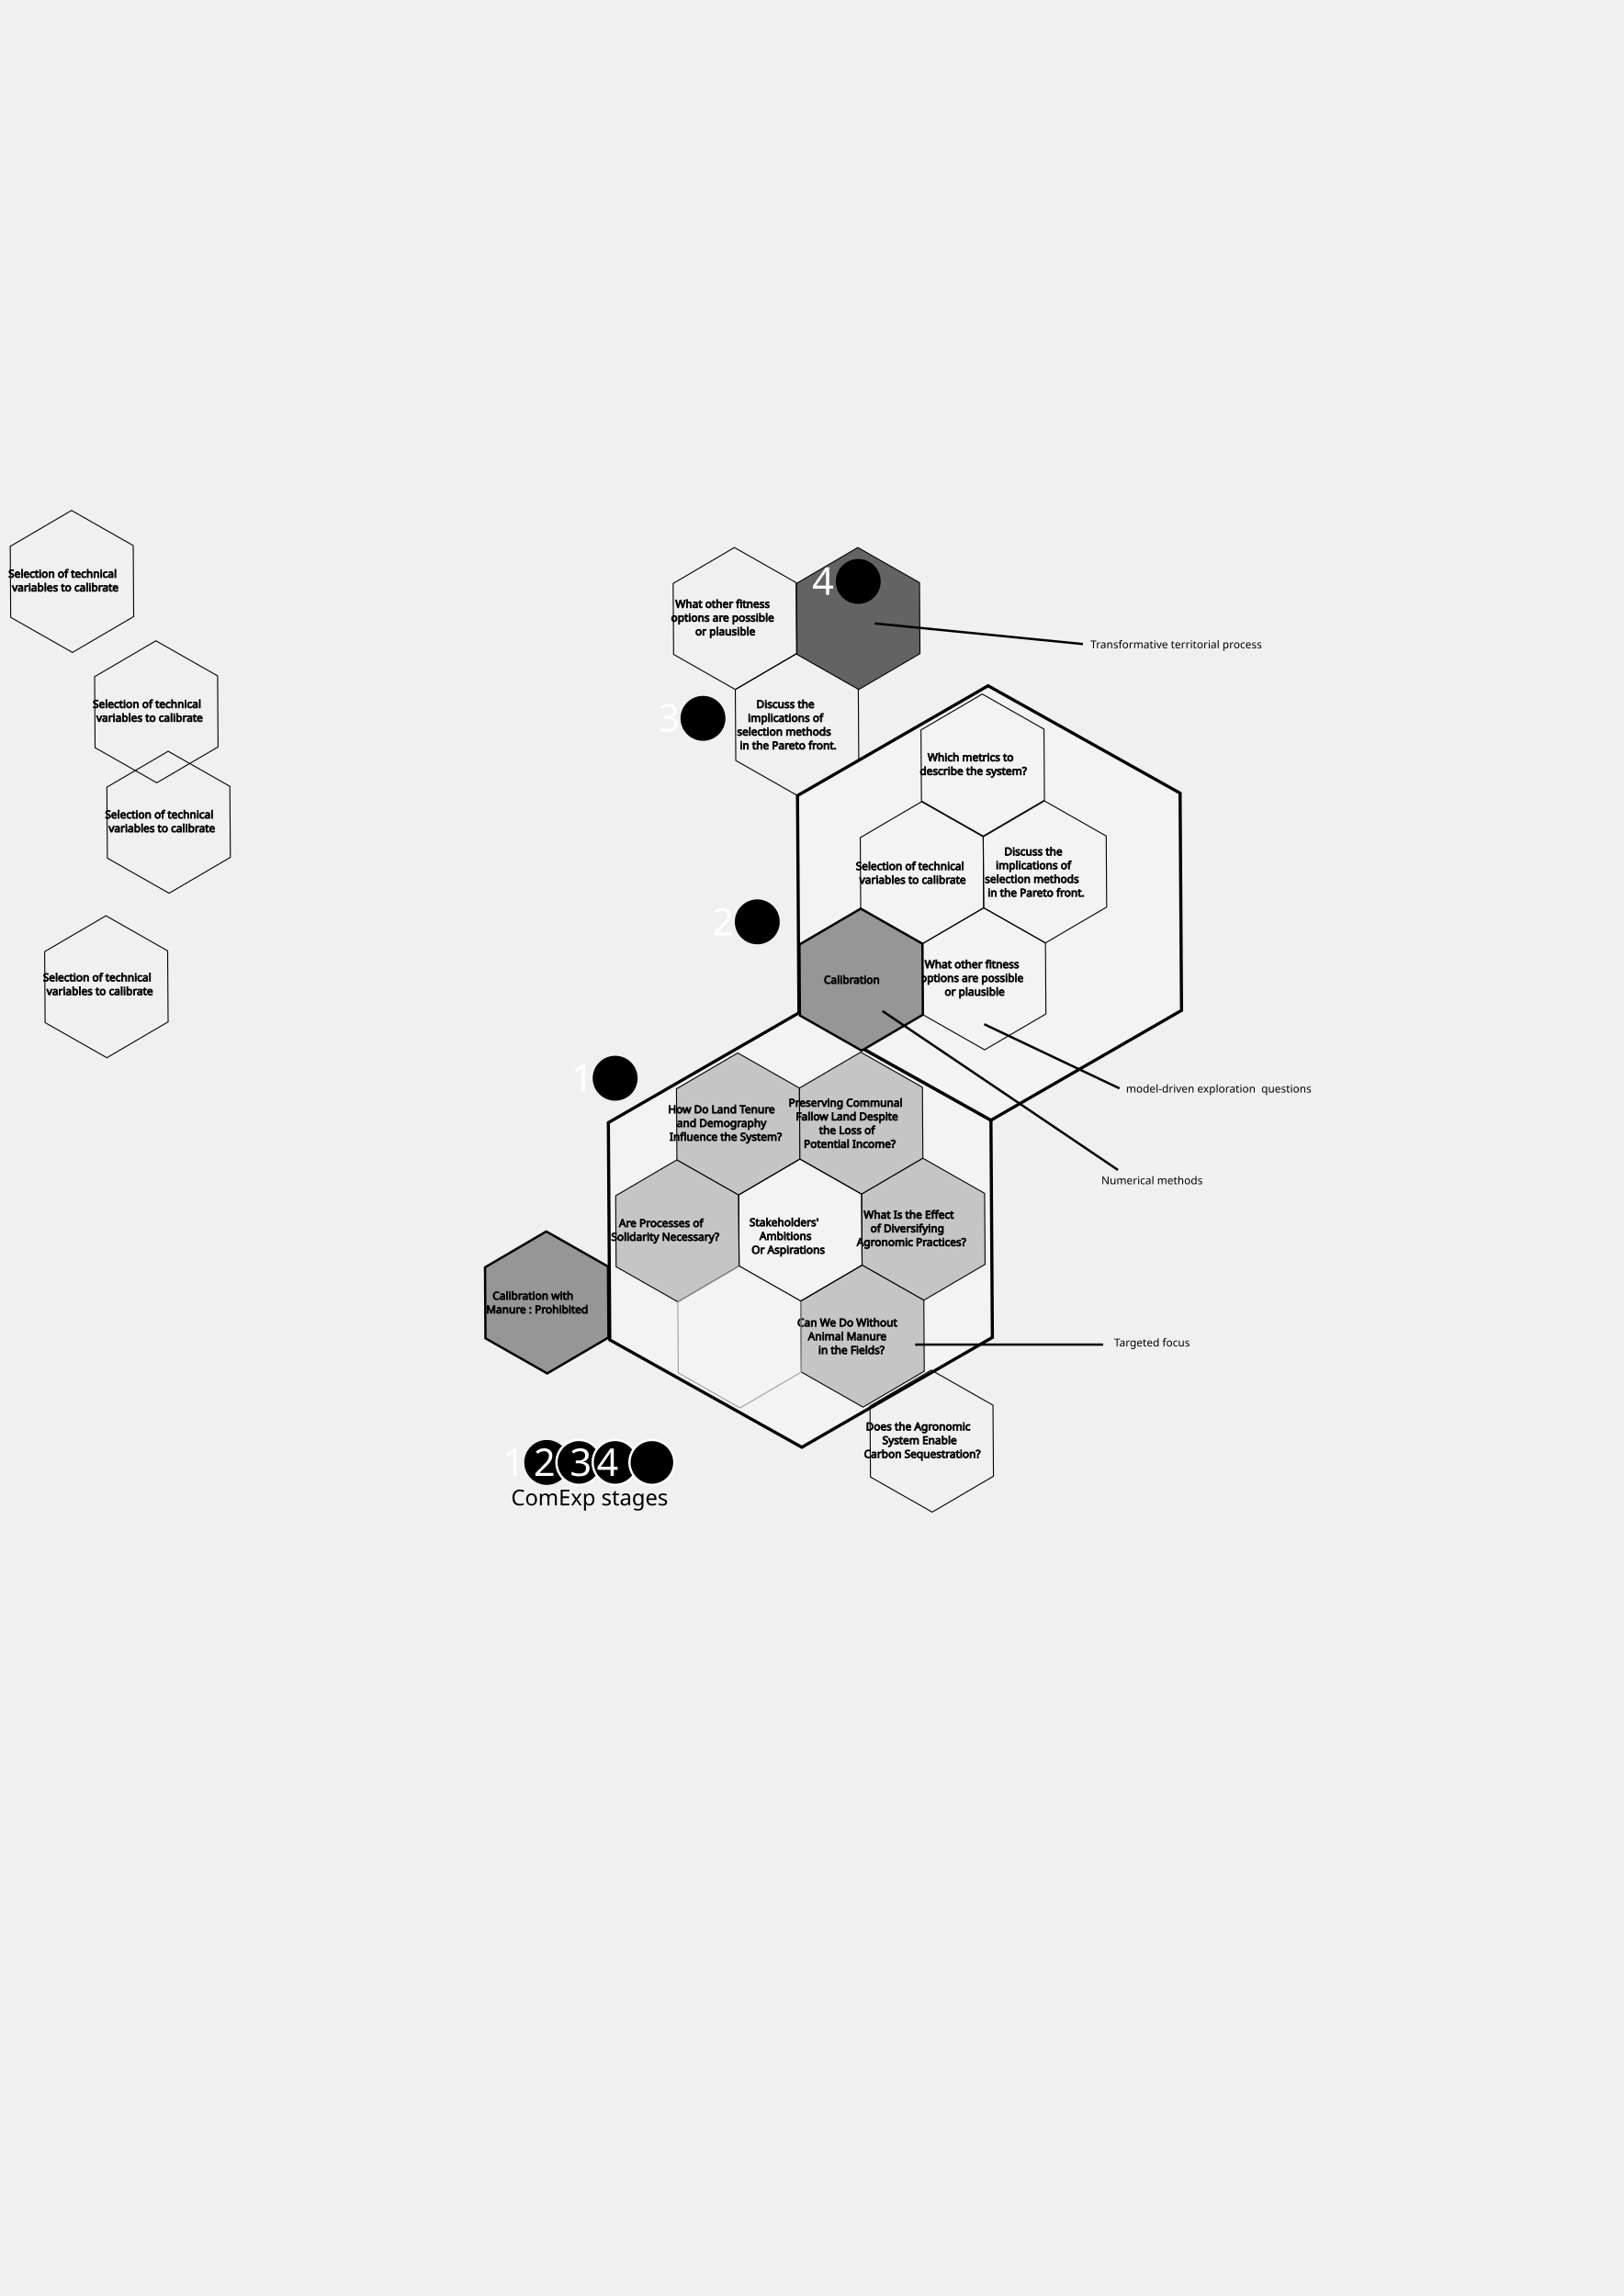
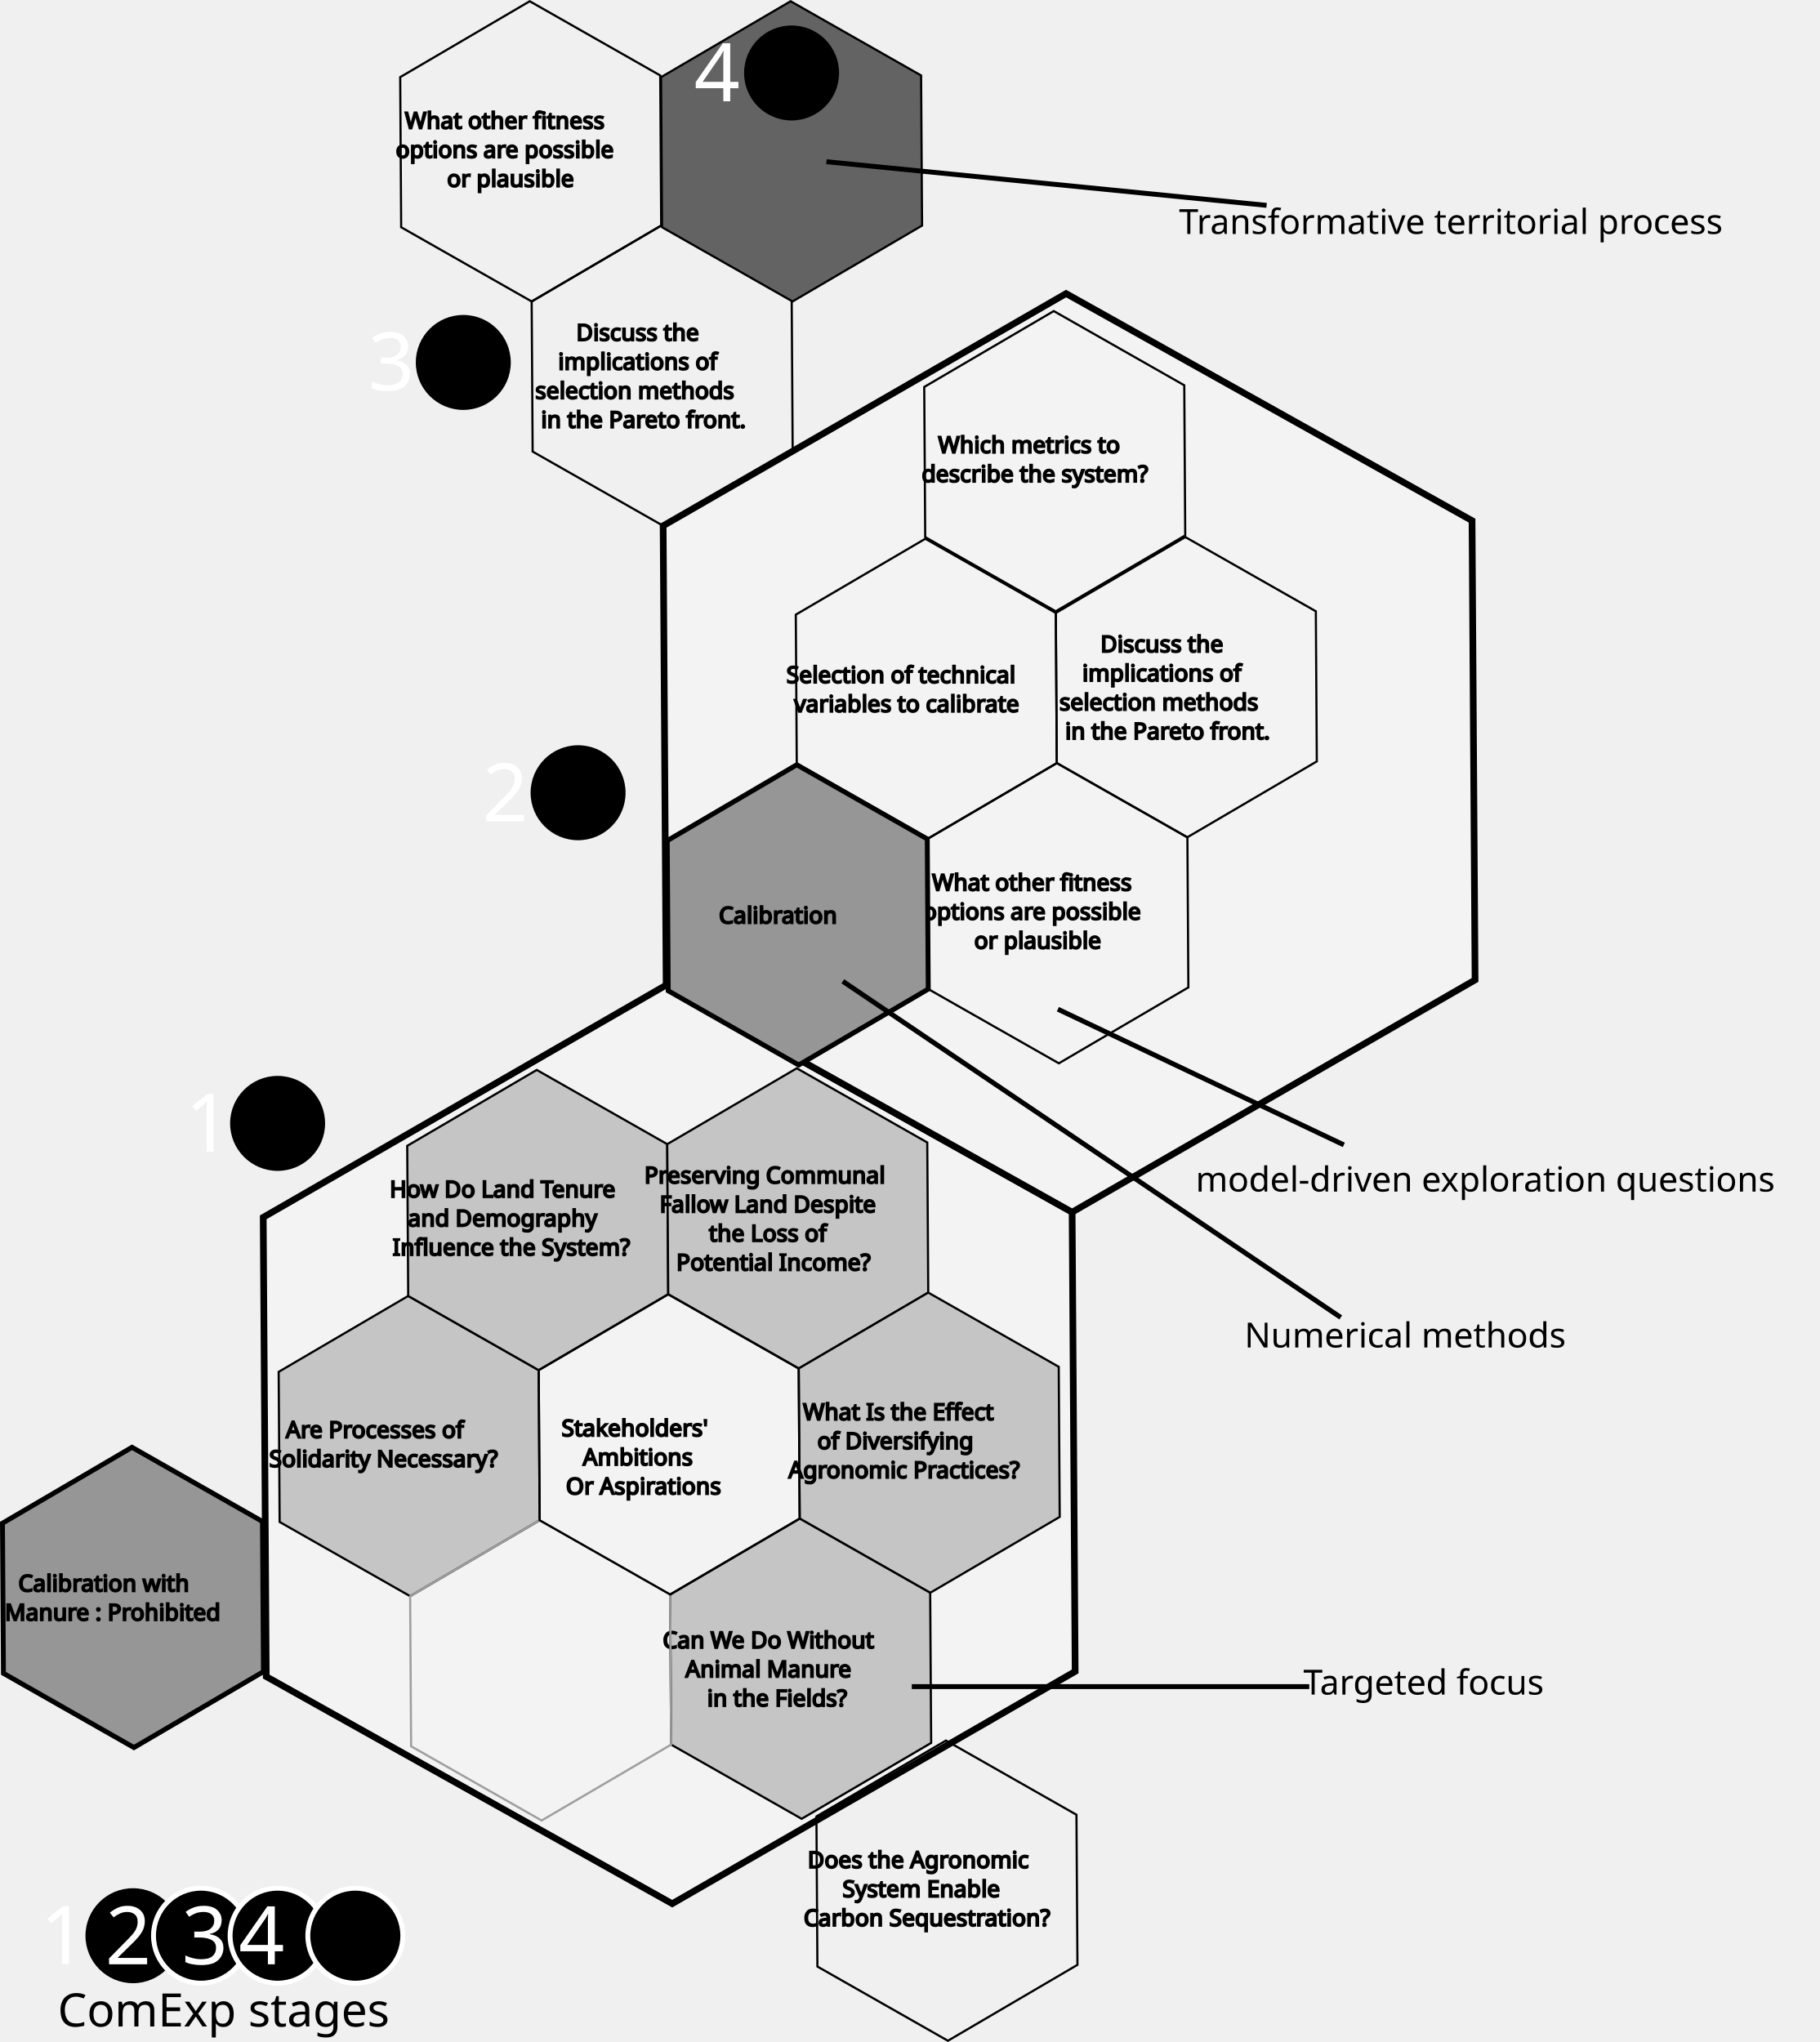
- <svg xmlns="http://www.w3.org/2000/svg" width="210mm" height="297mm" viewBox="0 0 210 297" version="1.1" id="svg1">
+ <svg xmlns="http://www.w3.org/2000/svg" width="111.329mm" height="124.925mm" viewBox="0 0 111.329 124.925" version="1.1" id="svg1">
  <defs id="defs1" />
-   <g id="layer1">
+   <g id="layer1" transform="translate(-62.57852,-70.74941)">
    <path style="fill:#f3f3f3;fill-opacity:1;stroke:#000000;stroke-width:1.978;stroke-dasharray:none" id="path120-1-1-6" d="m 1866.901,867.749 -48.569,49.1 -66.804,-17.519 -66.806,-17.512 -18.23,-66.614 -18.237,-66.612 48.574,-49.095 48.569,-49.1 66.804,17.519 66.806,17.512 18.23,66.614 18.237,66.612 z" transform="matrix(0.1998451,0.05243568,-0.05331277,0.1965573,-210.8056,-88.34662)" />
    <path style="fill:#f3f3f3;fill-opacity:1;stroke:#000000;stroke-width:1.978;stroke-dasharray:none" id="path120-1-1-6-2" d="m 1866.901,867.749 -48.569,49.1 -66.804,-17.519 -66.806,-17.512 -18.23,-66.614 -18.237,-66.612 48.574,-49.095 48.569,-49.1 66.804,17.519 66.806,17.512 18.23,66.614 18.237,66.612 z" transform="matrix(0.1998451,0.05243568,-0.05331277,0.1965573,-186.342,-130.6523)" />
    <g id="g16" transform="translate(5.211342,-12.63953)">
      <g id="g2">
        <path style="fill:#c5c5c5;fill-opacity:1;stroke:#000000;stroke-width:1.978;stroke-dasharray:none" id="path120-1" d="m 1866.901,867.749 -48.569,49.1 -66.804,-17.519 -66.806,-17.512 -18.23,-66.614 -18.237,-66.612 48.574,-49.095 48.569,-49.1 66.804,17.519 66.806,17.512 18.23,66.614 18.237,66.612 z" transform="matrix(0.06424147,0.01713773,-0.01713773,0.06424147,-18.64322,90.97787)" />
        <text xml:space="preserve" style="font-size:1.411px;fill:#20f40c;stroke:#000000;stroke-width:0.1" x="82.417" y="171.354" id="text1">
          <tspan id="tspan1" style="font-style:normal;font-variant:normal;font-weight:normal;font-stretch:normal;font-size:1.411px;font-family:Montserrat;-inkscape-font-specification:Montserrat;text-align:center;text-anchor:middle;fill:#000000;fill-opacity:1;stroke-width:0.1" x="82.417" y="171.354">Are Processes of </tspan>
          <tspan style="font-style:normal;font-variant:normal;font-weight:normal;font-stretch:normal;font-size:1.411px;font-family:Montserrat;-inkscape-font-specification:Montserrat;text-align:center;text-anchor:middle;fill:#000000;fill-opacity:1;stroke-width:0.1" x="82.417" y="173.131" id="tspan2">Solidarity Necessary?</tspan>
        </text>
      </g>
      <g id="g8">
        <path style="fill:#c5c5c5;fill-opacity:1;stroke:#000000;stroke-width:1.978;stroke-dasharray:none" id="path120-1-5" d="m 1866.901,867.749 -48.569,49.1 -66.804,-17.519 -66.806,-17.512 -18.23,-66.614 -18.237,-66.612 48.574,-49.095 48.569,-49.1 66.804,17.519 66.806,17.512 18.23,66.614 18.237,66.612 z" transform="matrix(0.06424147,0.01713773,-0.01713773,0.06424147,-10.77947,77.15138)" />
        <text xml:space="preserve" style="font-size:1.411px;fill:#20f40c;stroke:#000000;stroke-width:0.1" x="90.233" y="156.636" id="text1-2">
          <tspan style="font-style:normal;font-variant:normal;font-weight:normal;font-stretch:normal;font-size:1.411px;font-family:Montserrat;-inkscape-font-specification:Montserrat;text-align:center;text-anchor:middle;fill:#000000;fill-opacity:1;stroke-width:0.1" x="90.233" y="156.636" id="tspan2-2">How Do Land Tenure </tspan>
          <tspan style="font-style:normal;font-variant:normal;font-weight:normal;font-stretch:normal;font-size:1.411px;font-family:Montserrat;-inkscape-font-specification:Montserrat;text-align:center;text-anchor:middle;fill:#000000;fill-opacity:1;stroke-width:0.1" x="90.233" y="158.413" id="tspan4">and Demography </tspan>
          <tspan style="font-style:normal;font-variant:normal;font-weight:normal;font-stretch:normal;font-size:1.411px;font-family:Montserrat;-inkscape-font-specification:Montserrat;text-align:center;text-anchor:middle;fill:#000000;fill-opacity:1;stroke-width:0.1" x="90.233" y="160.19" id="tspan3">Influence the System?</tspan>
        </text>
      </g>
      <g id="g7" transform="translate(-5.334435,-2.939198)">
        <path style="fill:#c5c5c5;fill-opacity:1;stroke:#000000;stroke-width:1.978;stroke-dasharray:none" id="path120-1-4" d="m 1866.901,867.749 -48.569,49.1 -66.804,-17.519 -66.806,-17.512 -18.23,-66.614 -18.237,-66.612 48.574,-49.095 48.569,-49.1 66.804,17.519 66.806,17.512 18.23,66.614 18.237,66.612 z" transform="matrix(0.06424147,0.01713773,-0.01713773,0.06424147,10.46093,79.98754)" />
        <text xml:space="preserve" style="font-size:1.411px;fill:#20f40c;stroke:#000000;stroke-width:0.1" x="111.605" y="158.72" id="text1-6">
          <tspan style="font-style:normal;font-variant:normal;font-weight:normal;font-stretch:normal;font-size:1.411px;font-family:Montserrat;-inkscape-font-specification:Montserrat;text-align:center;text-anchor:middle;fill:#000000;fill-opacity:1;stroke-width:0.1" x="111.605" y="158.72" id="tspan2-6">Preserving Communal </tspan>
          <tspan style="font-style:normal;font-variant:normal;font-weight:normal;font-stretch:normal;font-size:1.411px;font-family:Montserrat;-inkscape-font-specification:Montserrat;text-align:center;text-anchor:middle;fill:#000000;fill-opacity:1;stroke-width:0.1" x="111.605" y="160.497" id="tspan5">Fallow Land Despite</tspan>
          <tspan style="font-style:normal;font-variant:normal;font-weight:normal;font-stretch:normal;font-size:1.411px;font-family:Montserrat;-inkscape-font-specification:Montserrat;text-align:center;text-anchor:middle;fill:#000000;fill-opacity:1;stroke-width:0.1" x="111.605" y="162.274" id="tspan6"> the Loss of </tspan>
          <tspan style="font-style:normal;font-variant:normal;font-weight:normal;font-stretch:normal;font-size:1.411px;font-family:Montserrat;-inkscape-font-specification:Montserrat;text-align:center;text-anchor:middle;fill:#000000;fill-opacity:1;stroke-width:0.1" x="111.605" y="164.051" id="tspan7">Potential Income?</tspan>
        </text>
      </g>
      <g id="g12" transform="translate(-12.90264,-5.090743)">
        <path style="fill:#c5c5c5;fill-opacity:1;stroke:#000000;stroke-width:1.978;stroke-dasharray:none" id="path120-1-43" d="m 1866.901,867.749 -48.569,49.1 -66.804,-17.519 -66.806,-17.512 -18.23,-66.614 -18.237,-66.612 48.574,-49.095 48.569,-49.1 66.804,17.519 66.806,17.512 18.23,66.614 18.237,66.612 z" transform="matrix(0.06424147,0.01713773,-0.01713773,0.06424147,26.07135,95.86254)" />
        <text xml:space="preserve" style="font-size:1.411px;fill:#20f40c;stroke:#000000;stroke-width:0.1" x="127.163" y="175.351" id="text1-9">
          <tspan style="font-style:normal;font-variant:normal;font-weight:normal;font-stretch:normal;font-size:1.411px;font-family:Montserrat;-inkscape-font-specification:Montserrat;text-align:center;text-anchor:middle;fill:#000000;fill-opacity:1;stroke-width:0.1" x="127.163" y="175.351" id="tspan9">What Is the Effect</tspan>
          <tspan style="font-style:normal;font-variant:normal;font-weight:normal;font-stretch:normal;font-size:1.411px;font-family:Montserrat;-inkscape-font-specification:Montserrat;text-align:center;text-anchor:middle;fill:#000000;fill-opacity:1;stroke-width:0.1" x="127.163" y="177.127" id="tspan11">of Diversifying </tspan>
          <tspan style="font-style:normal;font-variant:normal;font-weight:normal;font-stretch:normal;font-size:1.411px;font-family:Montserrat;-inkscape-font-specification:Montserrat;text-align:center;text-anchor:middle;fill:#000000;fill-opacity:1;stroke-width:0.1" x="127.163" y="178.904" id="tspan12">Agronomic Practices?</tspan>
        </text>
      </g>
      <g id="g14" transform="translate(-26.05805,-14.54759)">
        <path style="fill:#c5c5c5;fill-opacity:1;stroke:#000000;stroke-width:1.978;stroke-dasharray:none" id="path120-1-2" d="m 1866.901,867.749 -48.569,49.1 -66.804,-17.519 -66.806,-17.512 -18.23,-66.614 -18.237,-66.612 48.574,-49.095 48.569,-49.1 66.804,17.519 66.806,17.512 18.23,66.614 18.237,66.612 z" transform="matrix(0.06424147,0.01713773,-0.01713773,0.06424147,31.36302,119.1459)" />
        <text xml:space="preserve" style="font-size:1.411px;fill:#20f40c;stroke:#000000;stroke-width:0.1" x="132.551" y="198.767" id="text1-4">
          <tspan style="font-style:normal;font-variant:normal;font-weight:normal;font-stretch:normal;font-size:1.411px;font-family:Montserrat;-inkscape-font-specification:Montserrat;text-align:center;text-anchor:middle;fill:#000000;fill-opacity:1;stroke-width:0.1" x="132.551" y="198.767" id="tspan2-5">Can We Do Without </tspan>
          <tspan style="font-style:normal;font-variant:normal;font-weight:normal;font-stretch:normal;font-size:1.411px;font-family:Montserrat;-inkscape-font-specification:Montserrat;text-align:center;text-anchor:middle;fill:#000000;fill-opacity:1;stroke-width:0.1" x="132.551" y="200.544" id="tspan13">Animal Manure </tspan>
          <tspan style="font-style:normal;font-variant:normal;font-weight:normal;font-stretch:normal;font-size:1.411px;font-family:Montserrat;-inkscape-font-specification:Montserrat;text-align:center;text-anchor:middle;fill:#000000;fill-opacity:1;stroke-width:0.1" x="132.551" y="202.321" id="tspan14">in the Fields?</tspan>
        </text>
      </g>
      <path style="fill:none;stroke:#9e9e9e;stroke-width:1.978;stroke-dasharray:none;stroke-opacity:1" id="path120-1-3" d="m 1866.901,867.749 -48.569,49.1 -66.804,-17.519 -66.806,-17.512 -18.23,-66.614 -18.237,-66.612 48.574,-49.095 48.569,-49.1 66.804,17.519 66.806,17.512 18.23,66.614 18.237,66.612 z" transform="matrix(0.06424147,0.01713773,-0.01713773,0.06424147,-10.60101,104.7013)" />
      <g id="g15" transform="translate(2.877807,-44.65594)">
        <path style="fill:none;stroke:#000000;stroke-width:1.978;stroke-dasharray:none;stroke-opacity:1" id="path120-1-6" d="m 1866.901,867.749 -48.569,49.1 -66.804,-17.519 -66.806,-17.512 -18.23,-66.614 -18.237,-66.612 48.574,-49.095 48.569,-49.1 66.804,17.519 66.806,17.512 18.23,66.614 18.237,66.612 z" transform="matrix(0.06424147,0.01713773,-0.01713773,0.06424147,-5.615061,135.5308)" />
        <text xml:space="preserve" style="font-size:1.411px;fill:#20f40c;stroke:none;stroke-width:0.1;stroke-opacity:1" x="95.446" y="215.907" id="text1-35">
          <tspan style="font-style:normal;font-variant:normal;font-weight:normal;font-stretch:normal;font-size:1.411px;font-family:Montserrat;-inkscape-font-specification:Montserrat;text-align:center;text-anchor:middle;fill:#000000;fill-opacity:1;stroke:#000000;stroke-width:0.1;stroke-opacity:1" x="95.446" y="215.907" id="tspan2-8">Stakeholders' </tspan>
          <tspan style="font-style:normal;font-variant:normal;font-weight:normal;font-stretch:normal;font-size:1.411px;font-family:Montserrat;-inkscape-font-specification:Montserrat;text-align:center;text-anchor:middle;fill:#000000;fill-opacity:1;stroke:#000000;stroke-width:0.1;stroke-opacity:1" x="95.446" y="217.684" id="tspan15">Ambitions</tspan>
          <tspan style="font-style:normal;font-variant:normal;font-weight:normal;font-stretch:normal;font-size:1.411px;font-family:Montserrat;-inkscape-font-specification:Montserrat;text-align:center;text-anchor:middle;fill:#000000;fill-opacity:1;stroke:#000000;stroke-width:0.1;stroke-opacity:1" x="95.446" y="219.461" id="tspan16">Or Aspirations</tspan>
        </text>
      </g>
    </g>
    <g id="g19" transform="translate(44.39383,-24.96711)">
      <path style="fill:none;stroke:#000000;stroke-width:1.978;stroke-dasharray:none" id="path120-1-1" d="m 1866.901,867.749 -48.569,49.1 -66.804,-17.519 -66.806,-17.512 -18.23,-66.614 -18.237,-66.612 48.574,-49.095 48.569,-49.1 66.804,17.519 66.806,17.512 18.23,66.614 18.237,66.612 z" transform="matrix(0.06424147,0.01713773,-0.01713773,0.06424147,-24.92964,130.5037)" />
      <text xml:space="preserve" style="font-size:1.411px;fill:#20f40c;stroke:#000000;stroke-width:0.1" x="76.127" y="209.992" id="text1-359">
        <tspan style="font-style:normal;font-variant:normal;font-weight:normal;font-stretch:normal;font-size:1.411px;font-family:Montserrat;-inkscape-font-specification:Montserrat;text-align:center;text-anchor:middle;fill:#000000;fill-opacity:1;stroke-width:0.1" x="76.127" y="209.992" id="tspan2-1">Does the Agronomic </tspan>
        <tspan style="font-style:normal;font-variant:normal;font-weight:normal;font-stretch:normal;font-size:1.411px;font-family:Montserrat;-inkscape-font-specification:Montserrat;text-align:center;text-anchor:middle;fill:#000000;fill-opacity:1;stroke-width:0.1" x="76.127" y="211.769" id="tspan17">System Enable</tspan>
        <tspan style="font-style:normal;font-variant:normal;font-weight:normal;font-stretch:normal;font-size:1.411px;font-family:Montserrat;-inkscape-font-specification:Montserrat;text-align:center;text-anchor:middle;fill:#000000;fill-opacity:1;stroke-width:0.1" x="76.127" y="213.545" id="tspan19">Carbon Sequestration?</tspan>
      </text>
    </g>
    <g id="g23" transform="translate(-22.60086,11.76721)">
      <path style="fill:none;stroke:#000000;stroke-width:1.978;stroke-dasharray:none" id="path120-1-35" d="m 1866.901,867.749 -48.569,49.1 -66.804,-17.519 -66.806,-17.512 -18.23,-66.614 -18.237,-66.612 48.574,-49.095 48.569,-49.1 66.804,17.519 66.806,17.512 18.23,66.614 18.237,66.612 z" transform="matrix(0.06424147,0.01713773,-0.01713773,0.06424147,40.80245,20.24771)" />
      <text xml:space="preserve" style="font-size:1.411px;fill:#20f40c;stroke:#000000;stroke-width:0.1" x="141.879" y="100.761" id="text1-65">
        <tspan style="font-style:normal;font-variant:normal;font-weight:normal;font-stretch:normal;font-size:1.411px;font-family:Montserrat;-inkscape-font-specification:Montserrat;text-align:center;text-anchor:middle;fill:#000000;fill-opacity:1;stroke-width:0.1" x="141.879" y="100.761" id="tspan2-9">Selection of technical</tspan>
        <tspan style="font-style:normal;font-variant:normal;font-weight:normal;font-stretch:normal;font-size:1.411px;font-family:Montserrat;-inkscape-font-specification:Montserrat;text-align:center;text-anchor:middle;fill:#000000;fill-opacity:1;stroke-width:0.1" x="141.879" y="102.538" id="tspan23">variables to calibrate</tspan>
      </text>
    </g>
    <g id="g24" transform="translate(29.09141,9.270373)">
      <path style="fill:none;stroke:#000000;stroke-width:1.978;stroke-dasharray:none" id="path120-1-35-8" d="m 1866.901,867.749 -48.569,49.1 -66.804,-17.519 -66.806,-17.512 -18.23,-66.614 -18.237,-66.612 48.574,-49.095 48.569,-49.1 66.804,17.519 66.806,17.512 18.23,66.614 18.237,66.612 z" transform="matrix(0.06424147,0.01713773,-0.01713773,0.06424147,-3.032816,8.814623)" />
      <text xml:space="preserve" style="font-size:1.411px;fill:#20f40c;stroke:#000000;stroke-width:0.1" x="98.028" y="89.188" id="text1-65-9">
        <tspan style="font-style:normal;font-variant:normal;font-weight:normal;font-stretch:normal;font-size:1.411px;font-family:Montserrat;-inkscape-font-specification:Montserrat;text-align:center;text-anchor:middle;fill:#000000;fill-opacity:1;stroke-width:0.1" x="98.028" y="89.188" id="tspan23-2">Which metrics to</tspan>
        <tspan style="font-style:normal;font-variant:normal;font-weight:normal;font-stretch:normal;font-size:1.411px;font-family:Montserrat;-inkscape-font-specification:Montserrat;text-align:center;text-anchor:middle;fill:#000000;fill-opacity:1;stroke-width:0.1" x="98.028" y="90.964" id="tspan24">describe the system?</tspan>
      </text>
    </g>
    <g id="g32">
      <path style="fill:none;stroke:#000000;stroke-width:1.978;stroke-dasharray:none" id="path120-1-35-3" d="m 1866.901,867.749 -48.569,49.1 -66.804,-17.519 -66.806,-17.512 -18.23,-66.614 -18.237,-66.612 48.574,-49.095 48.569,-49.1 66.804,17.519 66.806,17.512 18.23,66.614 18.237,66.612 z" transform="matrix(0.06424147,0.01713773,-0.01713773,0.06424147,26.25056,45.73877)" />
      <text xml:space="preserve" style="font-size:1.411px;fill:#20f40c;stroke:#000000;stroke-width:0.1" x="127.291" y="125.23" id="text1-65-4">
        <tspan style="font-style:normal;font-variant:normal;font-weight:normal;font-stretch:normal;font-size:1.411px;font-family:Montserrat;-inkscape-font-specification:Montserrat;text-align:center;text-anchor:middle;fill:#000000;fill-opacity:1;stroke-width:0.1" x="127.291" y="125.23" id="tspan23-4">What other fitness</tspan>
        <tspan style="font-style:normal;font-variant:normal;font-weight:normal;font-stretch:normal;font-size:1.411px;font-family:Montserrat;-inkscape-font-specification:Montserrat;text-align:center;text-anchor:middle;fill:#000000;fill-opacity:1;stroke-width:0.1" x="127.291" y="127.007" id="tspan25">options are possible</tspan>
        <tspan style="font-style:normal;font-variant:normal;font-weight:normal;font-stretch:normal;font-size:1.411px;font-family:Montserrat;-inkscape-font-specification:Montserrat;text-align:center;text-anchor:middle;fill:#000000;fill-opacity:1;stroke-width:0.1" x="127.291" y="128.784" id="tspan26">or plausible</tspan>
      </text>
    </g>
    <g id="g31" transform="translate(-78.29468,-35.87304)">
      <path style="fill:none;stroke:#000000;stroke-width:1.978;stroke-dasharray:none" id="path120-1-35-3-6" d="m 1866.901,867.749 -48.569,49.1 -66.804,-17.519 -66.806,-17.512 -18.23,-66.614 -18.237,-66.612 48.574,-49.095 48.569,-49.1 66.804,17.519 66.806,17.512 18.23,66.614 18.237,66.612 z" transform="matrix(0.06424147,0.01713773,-0.01713773,0.06424147,72.29682,35.00374)" />
      <text xml:space="preserve" style="font-size:1.411px;fill:#20f40c;stroke:#000000;stroke-width:0.1" x="173.337" y="114.495" id="text1-65-4-7">
        <tspan style="font-style:normal;font-variant:normal;font-weight:normal;font-stretch:normal;font-size:1.411px;font-family:Montserrat;-inkscape-font-specification:Montserrat;text-align:center;text-anchor:middle;fill:#000000;fill-opacity:1;stroke-width:0.1" x="173.337" y="114.495" id="tspan23-4-8">What other fitness</tspan>
        <tspan style="font-style:normal;font-variant:normal;font-weight:normal;font-stretch:normal;font-size:1.411px;font-family:Montserrat;-inkscape-font-specification:Montserrat;text-align:center;text-anchor:middle;fill:#000000;fill-opacity:1;stroke-width:0.1" x="173.337" y="116.272" id="tspan25-5">options are possible</tspan>
        <tspan style="font-style:normal;font-variant:normal;font-weight:normal;font-stretch:normal;font-size:1.411px;font-family:Montserrat;-inkscape-font-specification:Montserrat;text-align:center;text-anchor:middle;fill:#000000;fill-opacity:1;stroke-width:0.1" x="173.337" y="118.049" id="tspan26-9">or plausible</tspan>
      </text>
    </g>
    <g id="g33">
      <path style="fill:none;stroke:#000000;stroke-width:1.978;stroke-dasharray:none" id="path120-1-35-5" d="m 1866.901,867.749 -48.569,49.1 -66.804,-17.519 -66.806,-17.512 -18.23,-66.614 -18.237,-66.612 48.574,-49.095 48.569,-49.1 66.804,17.519 66.806,17.512 18.23,66.614 18.237,66.612 z" transform="matrix(0.06424147,0.01713773,-0.01713773,0.06424147,34.10756,31.91188)" />
      <text xml:space="preserve" style="font-size:1.411px;fill:#20f40c;stroke:#000000;stroke-width:0.1" x="135.238" y="110.645" id="text1-65-7">
        <tspan style="font-style:normal;font-variant:normal;font-weight:normal;font-stretch:normal;font-size:1.411px;font-family:Montserrat;-inkscape-font-specification:Montserrat;text-align:center;text-anchor:middle;fill:#000000;fill-opacity:1;stroke-width:0.1" x="135.238" y="110.645" id="tspan27">Discuss the</tspan>
        <tspan style="font-style:normal;font-variant:normal;font-weight:normal;font-stretch:normal;font-size:1.411px;font-family:Montserrat;-inkscape-font-specification:Montserrat;text-align:center;text-anchor:middle;fill:#000000;fill-opacity:1;stroke-width:0.1" x="135.238" y="112.422" id="tspan28">implications of</tspan>
        <tspan style="font-style:normal;font-variant:normal;font-weight:normal;font-stretch:normal;font-size:1.411px;font-family:Montserrat;-inkscape-font-specification:Montserrat;text-align:center;text-anchor:middle;fill:#000000;fill-opacity:1;stroke-width:0.1" x="135.238" y="114.199" id="tspan29">selection methods </tspan>
        <tspan style="font-style:normal;font-variant:normal;font-weight:normal;font-stretch:normal;font-size:1.411px;font-family:Montserrat;-inkscape-font-specification:Montserrat;text-align:center;text-anchor:middle;fill:#000000;fill-opacity:1;stroke-width:0.1" x="135.238" y="115.975" id="tspan30">in the Pareto front.</tspan>
      </text>
    </g>
    <g id="g34" transform="translate(-54.33582,4.586387)">
      <path style="fill:none;stroke:#000000;stroke-width:1.978;stroke-dasharray:none" id="path120-1-35-5-6" d="m 1866.901,867.749 -48.569,49.1 -66.804,-17.519 -66.806,-17.512 -18.23,-66.614 -18.237,-66.612 48.574,-49.095 48.569,-49.1 66.804,17.519 66.806,17.512 18.23,66.614 18.237,66.612 z" transform="matrix(0.06424147,0.01713773,-0.01713773,0.06424147,56.38029,8.267971)" />
      <text xml:space="preserve" style="font-size:1.411px;fill:#20f40c;stroke:#000000;stroke-width:0.1" x="157.51" y="87.001" id="text1-65-7-2">
        <tspan style="font-style:normal;font-variant:normal;font-weight:normal;font-stretch:normal;font-size:1.411px;font-family:Montserrat;-inkscape-font-specification:Montserrat;text-align:center;text-anchor:middle;fill:#000000;fill-opacity:1;stroke-width:0.1" x="157.51" y="87.001" id="tspan27-1">Discuss the</tspan>
        <tspan style="font-style:normal;font-variant:normal;font-weight:normal;font-stretch:normal;font-size:1.411px;font-family:Montserrat;-inkscape-font-specification:Montserrat;text-align:center;text-anchor:middle;fill:#000000;fill-opacity:1;stroke-width:0.1" x="157.51" y="88.778" id="tspan28-7">implications of</tspan>
        <tspan style="font-style:normal;font-variant:normal;font-weight:normal;font-stretch:normal;font-size:1.411px;font-family:Montserrat;-inkscape-font-specification:Montserrat;text-align:center;text-anchor:middle;fill:#000000;fill-opacity:1;stroke-width:0.1" x="157.51" y="90.555" id="tspan29-2">selection methods </tspan>
        <tspan style="font-style:normal;font-variant:normal;font-weight:normal;font-stretch:normal;font-size:1.411px;font-family:Montserrat;-inkscape-font-specification:Montserrat;text-align:center;text-anchor:middle;fill:#000000;fill-opacity:1;stroke-width:0.1" x="157.51" y="92.332" id="tspan30-4">in the Pareto front.</tspan>
      </text>
    </g>
    <path style="fill:none;stroke:#000000;stroke-width:1.978;stroke-dasharray:none" id="path120-1-35-5-2" d="m 1866.901,867.749 -48.569,49.1 -66.804,-17.519 -66.806,-17.512 -18.23,-66.614 -18.237,-66.612 48.574,-49.095 48.569,-49.1 66.804,17.519 66.806,17.512 18.23,66.614 18.237,66.612 z" transform="matrix(0.06424147,0.01713773,-0.01713773,0.06424147,-87.28178,46.7617)" />
    <text xml:space="preserve" style="font-size:1.411px;fill:#20f40c;stroke:#000000;stroke-width:0.1" x="13.795" y="126.932" id="text1-65-7-1">
      <tspan style="font-style:normal;font-variant:normal;font-weight:normal;font-stretch:normal;font-size:1.411px;font-family:Montserrat;-inkscape-font-specification:Montserrat;text-align:center;text-anchor:middle;fill:#000000;fill-opacity:1;stroke-width:0.1" x="13.795" y="126.932" id="tspan2-9-1-9">Selection of technical</tspan>
      <tspan style="font-style:normal;font-variant:normal;font-weight:normal;font-stretch:normal;font-size:1.411px;font-family:Montserrat;-inkscape-font-specification:Montserrat;text-align:center;text-anchor:middle;fill:#000000;fill-opacity:1;stroke-width:0.1" x="13.795" y="128.709" id="tspan23-6-9">variables to calibrate</tspan>
    </text>
    <path style="fill:none;stroke:#000000;stroke-width:1.978;stroke-dasharray:none" id="path120-1-35-5-4" d="m 1866.901,867.749 -48.569,49.1 -66.804,-17.519 -66.806,-17.512 -18.23,-66.614 -18.237,-66.612 48.574,-49.095 48.569,-49.1 66.804,17.519 66.806,17.512 18.23,66.614 18.237,66.612 z" transform="matrix(0.06424147,0.01713773,-0.01713773,0.06424147,-91.73276,-5.664671)" />
    <text xml:space="preserve" style="font-size:1.411px;fill:#20f40c;stroke:#000000;stroke-width:0.1" x="9.327" y="74.712" id="text1-65-7-9">
      <tspan style="font-style:normal;font-variant:normal;font-weight:normal;font-stretch:normal;font-size:1.411px;font-family:Montserrat;-inkscape-font-specification:Montserrat;text-align:center;text-anchor:middle;fill:#000000;fill-opacity:1;stroke-width:0.1" x="9.327" y="74.712" id="tspan2-9-1-90">Selection of technical</tspan>
      <tspan style="font-style:normal;font-variant:normal;font-weight:normal;font-stretch:normal;font-size:1.411px;font-family:Montserrat;-inkscape-font-specification:Montserrat;text-align:center;text-anchor:middle;fill:#000000;fill-opacity:1;stroke-width:0.1" x="9.327" y="76.489" id="tspan23-6-8">variables to calibrate</tspan>
    </text>
-     <path style="fill:#636363;stroke:#000000;stroke-width:1.978;stroke-dasharray:none;fill-opacity:1" id="path120-1-35-5-48" d="m 1866.901,867.749 -48.569,49.1 -66.804,-17.519 -66.806,-17.512 -18.23,-66.614 -18.237,-66.612 48.574,-49.095 48.569,-49.1 66.804,17.519 66.806,17.512 18.23,66.614 18.237,66.612 z" transform="matrix(0.06424147,0.01713773,-0.01713773,0.06424147,9.960665,-0.869298)" />
+     <path style="fill:#636363;fill-opacity:1;stroke:#000000;stroke-width:1.978;stroke-dasharray:none" id="path120-1-35-5-48" d="m 1866.901,867.749 -48.569,49.1 -66.804,-17.519 -66.806,-17.512 -18.23,-66.614 -18.237,-66.612 48.574,-49.095 48.569,-49.1 66.804,17.519 66.806,17.512 18.23,66.614 18.237,66.612 z" transform="matrix(0.06424147,0.01713773,-0.01713773,0.06424147,9.960665,-0.869298)" />
    <path style="fill:none;stroke:#000000;stroke-width:1.978;stroke-dasharray:none" id="path120-1-35-33" d="m 1866.901,867.749 -48.569,49.1 -66.804,-17.519 -66.806,-17.512 -18.23,-66.614 -18.237,-66.612 48.574,-49.095 48.569,-49.1 66.804,17.519 66.806,17.512 18.23,66.614 18.237,66.612 z" transform="matrix(0.06424147,0.01713773,-0.01713773,0.06424147,-80.82032,11.19587)" />
    <text xml:space="preserve" style="font-size:1.411px;fill:#20f40c;stroke:#000000;stroke-width:0.1" x="20.24" y="91.572" id="text1-65-3">
      <tspan style="font-style:normal;font-variant:normal;font-weight:normal;font-stretch:normal;font-size:1.411px;font-family:Montserrat;-inkscape-font-specification:Montserrat;text-align:center;text-anchor:middle;fill:#000000;fill-opacity:1;stroke-width:0.1" x="20.24" y="91.572" id="tspan2-9-7">Selection of technical</tspan>
      <tspan style="font-style:normal;font-variant:normal;font-weight:normal;font-stretch:normal;font-size:1.411px;font-family:Montserrat;-inkscape-font-specification:Montserrat;text-align:center;text-anchor:middle;fill:#000000;fill-opacity:1;stroke-width:0.1" x="20.24" y="93.349" id="tspan23-9">variables to calibrate</tspan>
    </text>
    <path style="fill:none;stroke:#000000;stroke-width:1.978;stroke-dasharray:none" id="path120-1-35-0" d="m 1866.901,867.749 -48.569,49.1 -66.804,-17.519 -66.806,-17.512 -18.23,-66.614 -18.237,-66.612 48.574,-49.095 48.569,-49.1 66.804,17.519 66.806,17.512 18.23,66.614 18.237,66.612 z" transform="matrix(0.06424147,0.01713773,-0.01713773,0.06424147,-79.23282,25.48337)" />
    <text xml:space="preserve" style="font-size:1.411px;fill:#20f40c;stroke:#000000;stroke-width:0.1" x="21.827" y="105.86" id="text1-65-48">
      <tspan style="font-style:normal;font-variant:normal;font-weight:normal;font-stretch:normal;font-size:1.411px;font-family:Montserrat;-inkscape-font-specification:Montserrat;text-align:center;text-anchor:middle;fill:#000000;fill-opacity:1;stroke-width:0.1" x="21.827" y="105.86" id="tspan2-9-48">Selection of technical</tspan>
      <tspan style="font-style:normal;font-variant:normal;font-weight:normal;font-stretch:normal;font-size:1.411px;font-family:Montserrat;-inkscape-font-specification:Montserrat;text-align:center;text-anchor:middle;fill:#000000;fill-opacity:1;stroke-width:0.1" x="21.827" y="107.637" id="tspan23-1">variables to calibrate</tspan>
    </text>
    <g id="g22" transform="translate(-8.22743,-4.843943)">
      <path style="fill:#969696;fill-opacity:1;stroke:#000000;stroke-width:4.512;stroke-dasharray:none" id="path120-1-43-1" d="m 1866.901,867.749 -48.569,49.1 -66.804,-17.519 -66.806,-17.512 -18.23,-66.614 -18.237,-66.612 48.574,-49.095 48.569,-49.1 66.804,17.519 66.806,17.512 18.23,66.614 18.237,66.612 z" transform="matrix(0.06424147,0.01713773,-0.01713773,0.06424147,18.56527,50.68535)" />
      <text xml:space="preserve" style="font-size:1.411px;fill:#20f40c;stroke:#000000;stroke-width:0.1" x="119.635" y="132.083" id="text1-65-2">
        <tspan style="font-style:normal;font-variant:normal;font-weight:normal;font-stretch:normal;font-size:1.411px;font-family:Montserrat;-inkscape-font-specification:Montserrat;text-align:center;text-anchor:middle;fill:#000000;fill-opacity:1;stroke-width:0.1" x="119.635" y="132.083" id="tspan2-9-4">Calibration</tspan>
      </text>
    </g>
    <g id="g21" transform="translate(-0.8117544,9.259514)">
      <path style="fill:#969696;fill-opacity:1;stroke:#000000;stroke-width:4.512;stroke-dasharray:none" id="path120-1-43-1-3" d="m 1866.901,867.749 -48.569,49.1 -66.804,-17.519 -66.806,-17.512 -18.23,-66.614 -18.237,-66.612 48.574,-49.095 48.569,-49.1 66.804,17.519 66.806,17.512 18.23,66.614 18.237,66.612 z" transform="matrix(0.06424147,0.01713773,-0.01713773,0.06424147,-29.51631,78.33834)" />
      <text xml:space="preserve" style="font-size:1.411px;fill:#20f40c;stroke:#000000;stroke-width:0.1" x="71.513" y="158.848" id="text1-359-3">
        <tspan style="font-style:normal;font-variant:normal;font-weight:normal;font-stretch:normal;font-size:1.411px;font-family:Montserrat;-inkscape-font-specification:Montserrat;text-align:center;text-anchor:middle;fill:#000000;fill-opacity:1;stroke-width:0.1" x="71.513" y="158.848" id="tspan19-0">Calibration with </tspan>
        <tspan style="font-style:normal;font-variant:normal;font-weight:normal;font-stretch:normal;font-size:1.411px;font-family:Montserrat;-inkscape-font-specification:Montserrat;text-align:center;text-anchor:middle;fill:#000000;fill-opacity:1;stroke-width:0.1" x="71.513" y="160.625" id="tspan21">Manure : Prohibited</tspan>
      </text>
    </g>
-     <text xml:space="preserve" style="font-style:normal;font-variant:normal;font-weight:normal;font-stretch:normal;font-size:1.411px;font-family:Montserrat;-inkscape-font-specification:Montserrat;text-align:center;text-anchor:middle;fill:#000000;fill-opacity:1;stroke:none;stroke-width:0.3;stroke-dasharray:none;stroke-opacity:1" x="149.911" y="174.169" id="text22">
-       <tspan id="tspan22" style="font-style:normal;font-variant:normal;font-weight:500;font-stretch:normal;font-family:Montserrat;-inkscape-font-specification:'Montserrat Medium';fill:#000000;fill-opacity:1;stroke:none;stroke-width:0.3" x="149.911" y="174.169">Targeted focus</tspan>
-     </text>
-     <text xml:space="preserve" style="font-style:normal;font-variant:normal;font-weight:normal;font-stretch:normal;font-size:1.411px;font-family:Montserrat;-inkscape-font-specification:Montserrat;text-align:center;text-anchor:middle;fill:#000000;fill-opacity:1;stroke:none;stroke-width:0.3;stroke-dasharray:none;stroke-opacity:1" x="149.911" y="153.188" id="text22-0">
-       <tspan id="tspan22-1" style="font-style:normal;font-variant:normal;font-weight:500;font-stretch:normal;font-family:Montserrat;-inkscape-font-specification:'Montserrat Medium';fill:#000000;fill-opacity:1;stroke:none;stroke-width:0.3" x="149.911" y="153.188">Numerical methods</tspan>
-     </text>
-     <text xml:space="preserve" style="font-style:normal;font-variant:normal;font-weight:normal;font-stretch:normal;font-size:1.411px;font-family:Montserrat;-inkscape-font-specification:Montserrat;text-align:center;text-anchor:middle;fill:#000000;fill-opacity:1;stroke:none;stroke-width:0.3;stroke-dasharray:none;stroke-opacity:1" x="158.356" y="141.324" id="text22-0-1">
-       <tspan id="tspan22-1-1" style="font-style:normal;font-variant:normal;font-weight:500;font-stretch:normal;font-family:Montserrat;-inkscape-font-specification:'Montserrat Medium';fill:#000000;fill-opacity:1;stroke:none;stroke-width:0.3" x="158.356" y="141.324"> model-driven exploration  questions</tspan>
-     </text>
-     <text xml:space="preserve" style="font-style:normal;font-variant:normal;font-weight:normal;font-stretch:normal;font-size:1.411px;font-family:Montserrat;-inkscape-font-specification:Montserrat;text-align:center;text-anchor:middle;fill:#000000;fill-opacity:1;stroke:none;stroke-width:0.3;stroke-dasharray:none;stroke-opacity:1" x="153.035" y="83.86" id="text22-0-1-6">
-       <tspan id="tspan22-1-1-3" style="font-style:normal;font-variant:normal;font-weight:500;font-stretch:normal;font-family:Montserrat;-inkscape-font-specification:'Montserrat Medium';fill:#000000;fill-opacity:1;stroke:none;stroke-width:0.3" x="153.035" y="83.86">Transformative territorial process</tspan>
+     <text xml:space="preserve" style="font-style:normal;font-variant:normal;font-weight:normal;font-stretch:normal;font-size:2.117px;font-family:Montserrat;-inkscape-font-specification:Montserrat;text-align:center;text-anchor:middle;fill:#000000;fill-opacity:1;stroke:none;stroke-width:0.3;stroke-dasharray:none;stroke-opacity:1" x="151.041" y="174.42" id="text22">
+       <tspan id="tspan22" style="font-style:normal;font-variant:normal;font-weight:500;font-stretch:normal;font-size:2.117px;font-family:Montserrat;-inkscape-font-specification:'Montserrat Medium';fill:#000000;fill-opacity:1;stroke:none;stroke-width:0.3" x="151.041" y="174.42">Targeted focus</tspan>
+     </text>
+     <text xml:space="preserve" style="font-style:normal;font-variant:normal;font-weight:normal;font-stretch:normal;font-size:2.117px;font-family:Montserrat;-inkscape-font-specification:Montserrat;text-align:center;text-anchor:middle;fill:#000000;fill-opacity:1;stroke:none;stroke-width:0.3;stroke-dasharray:none;stroke-opacity:1" x="149.911" y="153.188" id="text22-0">
+       <tspan id="tspan22-1" style="font-style:normal;font-variant:normal;font-weight:500;font-stretch:normal;font-size:2.117px;font-family:Montserrat;-inkscape-font-specification:'Montserrat Medium';fill:#000000;fill-opacity:1;stroke:none;stroke-width:0.3" x="149.911" y="153.188">Numerical methods</tspan>
+     </text>
+     <text xml:space="preserve" style="font-style:normal;font-variant:normal;font-weight:normal;font-stretch:normal;font-size:2.117px;font-family:Montserrat;-inkscape-font-specification:Montserrat;text-align:center;text-anchor:middle;fill:#000000;fill-opacity:1;stroke:none;stroke-width:0.3;stroke-dasharray:none;stroke-opacity:1" x="154.533" y="143.647" id="text22-0-1">
+       <tspan id="tspan22-1-1" style="font-style:normal;font-variant:normal;font-weight:500;font-stretch:normal;font-size:2.117px;font-family:Montserrat;-inkscape-font-specification:'Montserrat Medium';fill:#000000;fill-opacity:1;stroke:none;stroke-width:0.3" x="154.533" y="143.647"> model-driven exploration questions</tspan>
+     </text>
+     <text xml:space="preserve" style="font-style:normal;font-variant:normal;font-weight:normal;font-stretch:normal;font-size:2.117px;font-family:Montserrat;-inkscape-font-specification:Montserrat;text-align:center;text-anchor:middle;fill:#000000;fill-opacity:1;stroke:none;stroke-width:0.3;stroke-dasharray:none;stroke-opacity:1" x="152.71" y="85.065" id="text22-0-1-6">
+       <tspan id="tspan22-1-1-3" style="font-style:normal;font-variant:normal;font-weight:500;font-stretch:normal;font-size:2.117px;font-family:Montserrat;-inkscape-font-specification:'Montserrat Medium';fill:#000000;fill-opacity:1;stroke:none;stroke-width:0.3" x="152.71" y="85.065">Transformative territorial process</tspan>
    </text>
    <path style="fill:#969696;fill-opacity:1;stroke:#000000;stroke-width:0.3;stroke-dasharray:none;stroke-opacity:1" d="M 142.669,173.932 H 118.355" id="path22" />
    <path style="fill:#969696;fill-opacity:1;stroke:#000000;stroke-width:0.3;stroke-dasharray:none;stroke-opacity:1" d="M 144.594,151.347 114.135,130.783" id="path22-0" />
    <path style="fill:#969696;fill-opacity:1;stroke:#000000;stroke-width:0.3;stroke-dasharray:none;stroke-opacity:1" d="m 144.783,140.791 -17.492,-8.301" id="path22-0-2" />
    <path style="fill:#969696;fill-opacity:1;stroke:#000000;stroke-width:0.3;stroke-dasharray:none;stroke-opacity:1" d="m 140.058,83.313 -26.923,-2.67" id="path22-0-2-7" />
    <g id="g35" transform="translate(-89.47839,35.23647)">
      <circle style="fill:#000000;fill-opacity:1;stroke:none;stroke-width:0.3;stroke-dasharray:none;stroke-opacity:1" id="path34" cx="169.038" cy="104.239" r="2.905" />
      <text xml:space="preserve" style="font-style:normal;font-variant:normal;font-weight:500;font-stretch:normal;font-size:4.939px;font-family:Montserrat;-inkscape-font-specification:'Montserrat Medium';text-align:center;text-anchor:middle;fill:#000000;fill-opacity:1;stroke:none;stroke-width:0.3;stroke-dasharray:none;stroke-opacity:1" x="169.277" y="105.967" id="text34">
        <tspan id="tspan34" style="font-size:4.939px;fill:#ffffff;fill-opacity:1;stroke-width:0.3" x="169.277" y="105.967">1</tspan>
      </text>
    </g>
    <g id="g38" transform="translate(-80.38313,13.41948)">
      <circle style="fill:#000000;fill-opacity:1;stroke:none;stroke-width:0.3;stroke-dasharray:none;stroke-opacity:1" id="path34-5" cx="178.324" cy="105.828" r="2.905" />
      <text xml:space="preserve" style="font-style:normal;font-variant:normal;font-weight:500;font-stretch:normal;font-size:4.939px;font-family:Montserrat;-inkscape-font-specification:'Montserrat Medium';text-align:center;text-anchor:middle;fill:#000000;fill-opacity:1;stroke:none;stroke-width:0.3;stroke-dasharray:none;stroke-opacity:1" x="178.373" y="107.576" id="text34-0">
        <tspan id="tspan34-0" style="font-size:4.939px;fill:#ffffff;fill-opacity:1;stroke-width:0.3" x="178.373" y="107.576">2</tspan>
      </text>
    </g>
    <g id="g37" transform="translate(-96.13569,-14.49371)">
      <circle style="fill:#000000;fill-opacity:1;stroke:none;stroke-width:0.3;stroke-dasharray:none;stroke-opacity:1" id="path34-6" cx="187.055" cy="107.416" r="2.905" />
      <text xml:space="preserve" style="font-style:normal;font-variant:normal;font-weight:500;font-stretch:normal;font-size:4.939px;font-family:Montserrat;-inkscape-font-specification:'Montserrat Medium';text-align:center;text-anchor:middle;fill:#000000;fill-opacity:1;stroke:none;stroke-width:0.3;stroke-dasharray:none;stroke-opacity:1" x="187.154" y="109.124" id="text34-02">
        <tspan id="tspan34-5" style="font-size:4.939px;fill:#ffffff;fill-opacity:1;stroke-width:0.3" x="187.154" y="109.124">3</tspan>
      </text>
    </g>
    <g id="g36" transform="translate(-86.37311,-30.6145)">
      <circle style="fill:#000000;fill-opacity:1;stroke:none;stroke-width:0.3;stroke-dasharray:none;stroke-opacity:1" id="path34-0" cx="197.374" cy="105.828" r="2.905" />
      <text xml:space="preserve" style="font-style:normal;font-variant:normal;font-weight:500;font-stretch:normal;font-size:4.939px;font-family:Montserrat;-inkscape-font-specification:'Montserrat Medium';text-align:center;text-anchor:middle;fill:#000000;fill-opacity:1;stroke:none;stroke-width:0.3;stroke-dasharray:none;stroke-opacity:1" x="197.31" y="107.557" id="text34-6">
        <tspan id="tspan34-08" style="font-size:4.939px;fill:#ffffff;fill-opacity:1;stroke-width:0.3" x="197.31" y="107.557">4</tspan>
      </text>
    </g>
    <g id="g35-2" transform="translate(-98.32562,84.93306)">
      <circle style="fill:#000000;fill-opacity:1;stroke:none;stroke-width:0.3;stroke-dasharray:none;stroke-opacity:1" id="path34-1" cx="169.038" cy="104.239" r="2.905" />
      <text xml:space="preserve" style="font-style:normal;font-variant:normal;font-weight:500;font-stretch:normal;font-size:4.939px;font-family:Montserrat;-inkscape-font-specification:'Montserrat Medium';text-align:center;text-anchor:middle;fill:#000000;fill-opacity:1;stroke:none;stroke-width:0.3;stroke-dasharray:none;stroke-opacity:1" x="169.277" y="105.967" id="text34-05">
        <tspan id="tspan34-8" style="font-size:4.939px;fill:#ffffff;fill-opacity:1;stroke-width:0.3" x="169.277" y="105.967">1</tspan>
      </text>
    </g>
    <g id="g38-9" transform="translate(-103.4498,83.34375)">
      <circle style="fill:#000000;fill-opacity:1;stroke:#ffffff;stroke-width:0.3;stroke-dasharray:none;stroke-opacity:1" id="path34-5-8" cx="178.324" cy="105.828" r="2.905" />
      <text xml:space="preserve" style="font-style:normal;font-variant:normal;font-weight:500;font-stretch:normal;font-size:4.939px;font-family:Montserrat;-inkscape-font-specification:'Montserrat Medium';text-align:center;text-anchor:middle;fill:#000000;fill-opacity:1;stroke:none;stroke-width:0.3;stroke-dasharray:none;stroke-opacity:1" x="178.373" y="107.576" id="text34-0-8">
        <tspan id="tspan34-0-0" style="font-size:4.939px;fill:#ffffff;fill-opacity:1;stroke-width:0.3" x="178.373" y="107.576">2</tspan>
      </text>
    </g>
    <g id="g38-9-1" transform="translate(-98.76462,83.34376)">
      <circle style="fill:#000000;fill-opacity:1;stroke:#ffffff;stroke-width:0.3;stroke-dasharray:none;stroke-opacity:1" id="path34-5-8-7" cx="178.324" cy="105.828" r="2.905" />
      <text xml:space="preserve" style="font-style:normal;font-variant:normal;font-weight:500;font-stretch:normal;font-size:4.939px;font-family:Montserrat;-inkscape-font-specification:'Montserrat Medium';text-align:center;text-anchor:middle;fill:#000000;fill-opacity:1;stroke:none;stroke-width:0.3;stroke-dasharray:none;stroke-opacity:1" x="178.373" y="107.576" id="text34-0-8-7">
        <tspan id="tspan34-0-0-9" style="font-size:4.939px;fill:#ffffff;fill-opacity:1;stroke-width:0.3" x="178.373" y="107.576">3</tspan>
      </text>
      <g id="g38-9-7" transform="translate(4.754993)">
        <circle style="fill:#000000;fill-opacity:1;stroke:#ffffff;stroke-width:0.3;stroke-dasharray:none;stroke-opacity:1" id="path34-5-8-1" cx="178.324" cy="105.828" r="2.905" />
        <text xml:space="preserve" style="font-style:normal;font-variant:normal;font-weight:500;font-stretch:normal;font-size:4.939px;font-family:Montserrat;-inkscape-font-specification:'Montserrat Medium';text-align:center;text-anchor:middle;fill:#000000;fill-opacity:1;stroke:none;stroke-width:0.3;stroke-dasharray:none;stroke-opacity:1" x="178.373" y="107.576" id="text34-0-8-5">
          <tspan id="tspan34-0-0-8" style="font-size:4.939px;fill:#ffffff;fill-opacity:1;stroke-width:0.3" x="178.373" y="107.576">4</tspan>
        </text>
      </g>
      <text xml:space="preserve" style="font-style:normal;font-variant:normal;font-weight:500;font-stretch:normal;font-size:2.822px;font-family:Montserrat;-inkscape-font-specification:'Montserrat Medium';text-align:center;text-anchor:middle;fill:#ffffff;fill-opacity:1;stroke:#ffffff;stroke-width:0.3;stroke-dasharray:none;stroke-opacity:1" x="177.583" y="111.385" id="text38">
        <tspan id="tspan38" style="font-size:2.822px;fill:#000000;fill-opacity:1;stroke:none;stroke-width:0.3" x="177.583" y="111.385">ComExp stages</tspan>
      </text>
    </g>
  </g>
</svg>
